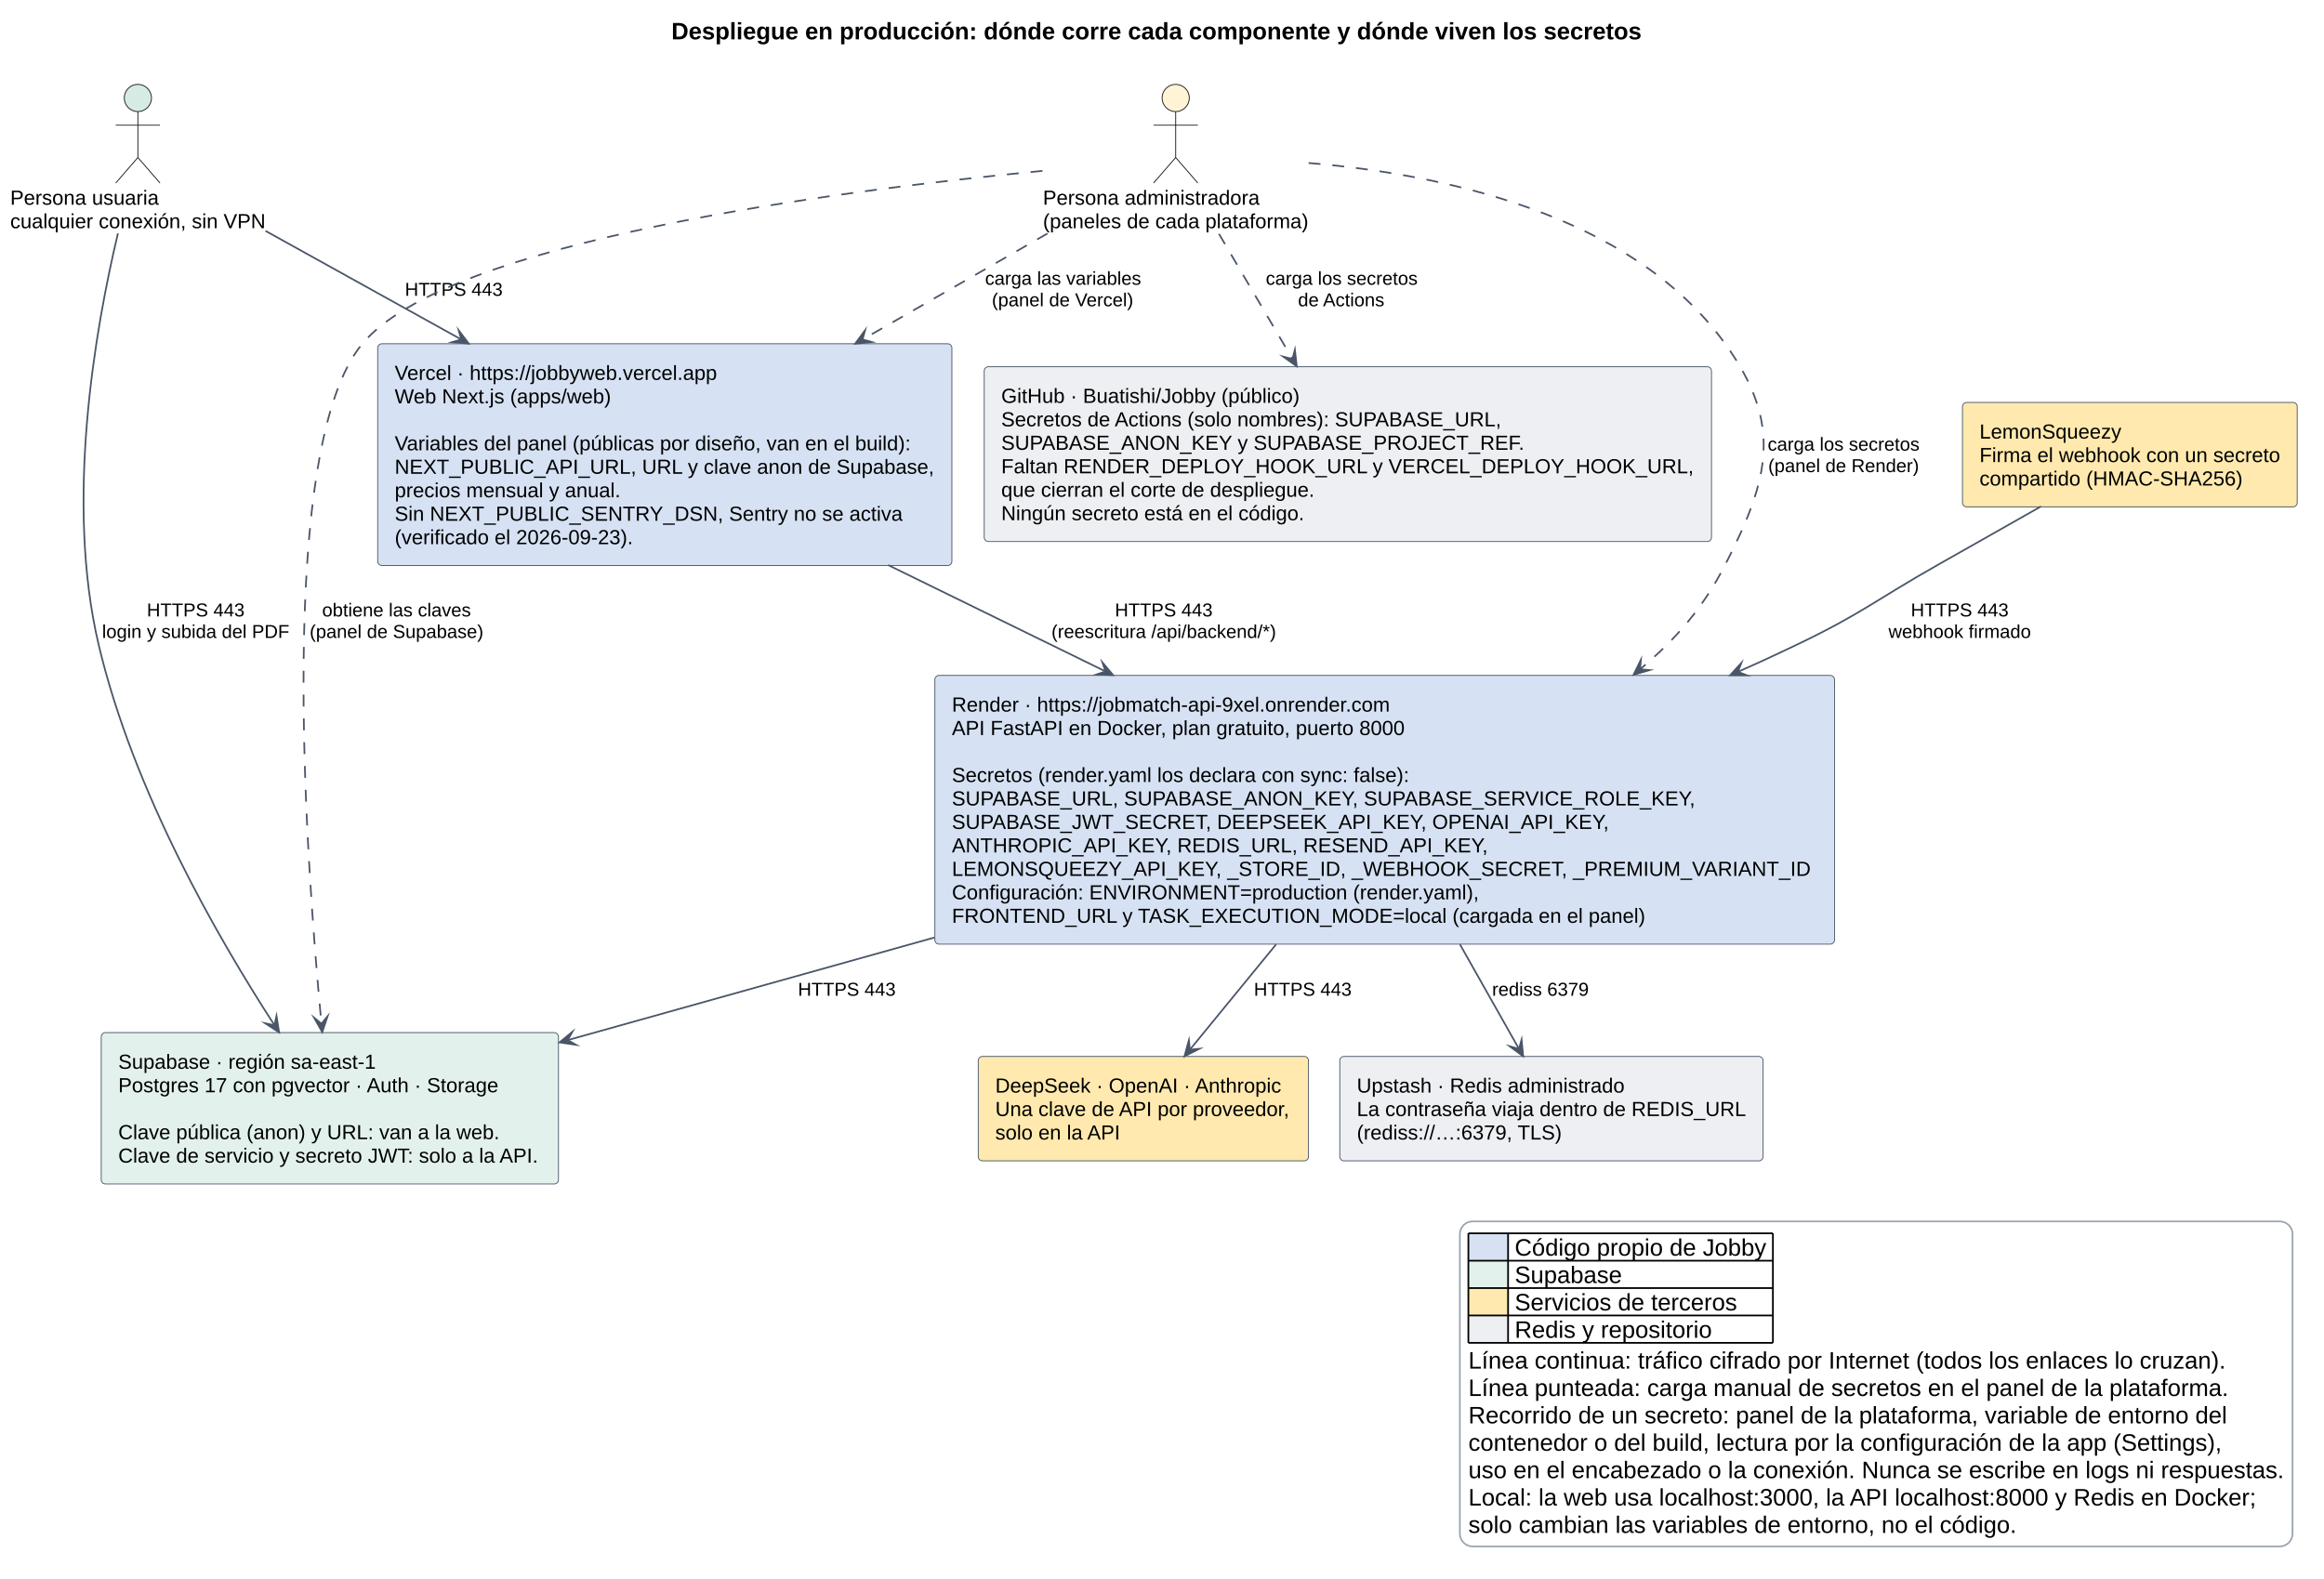
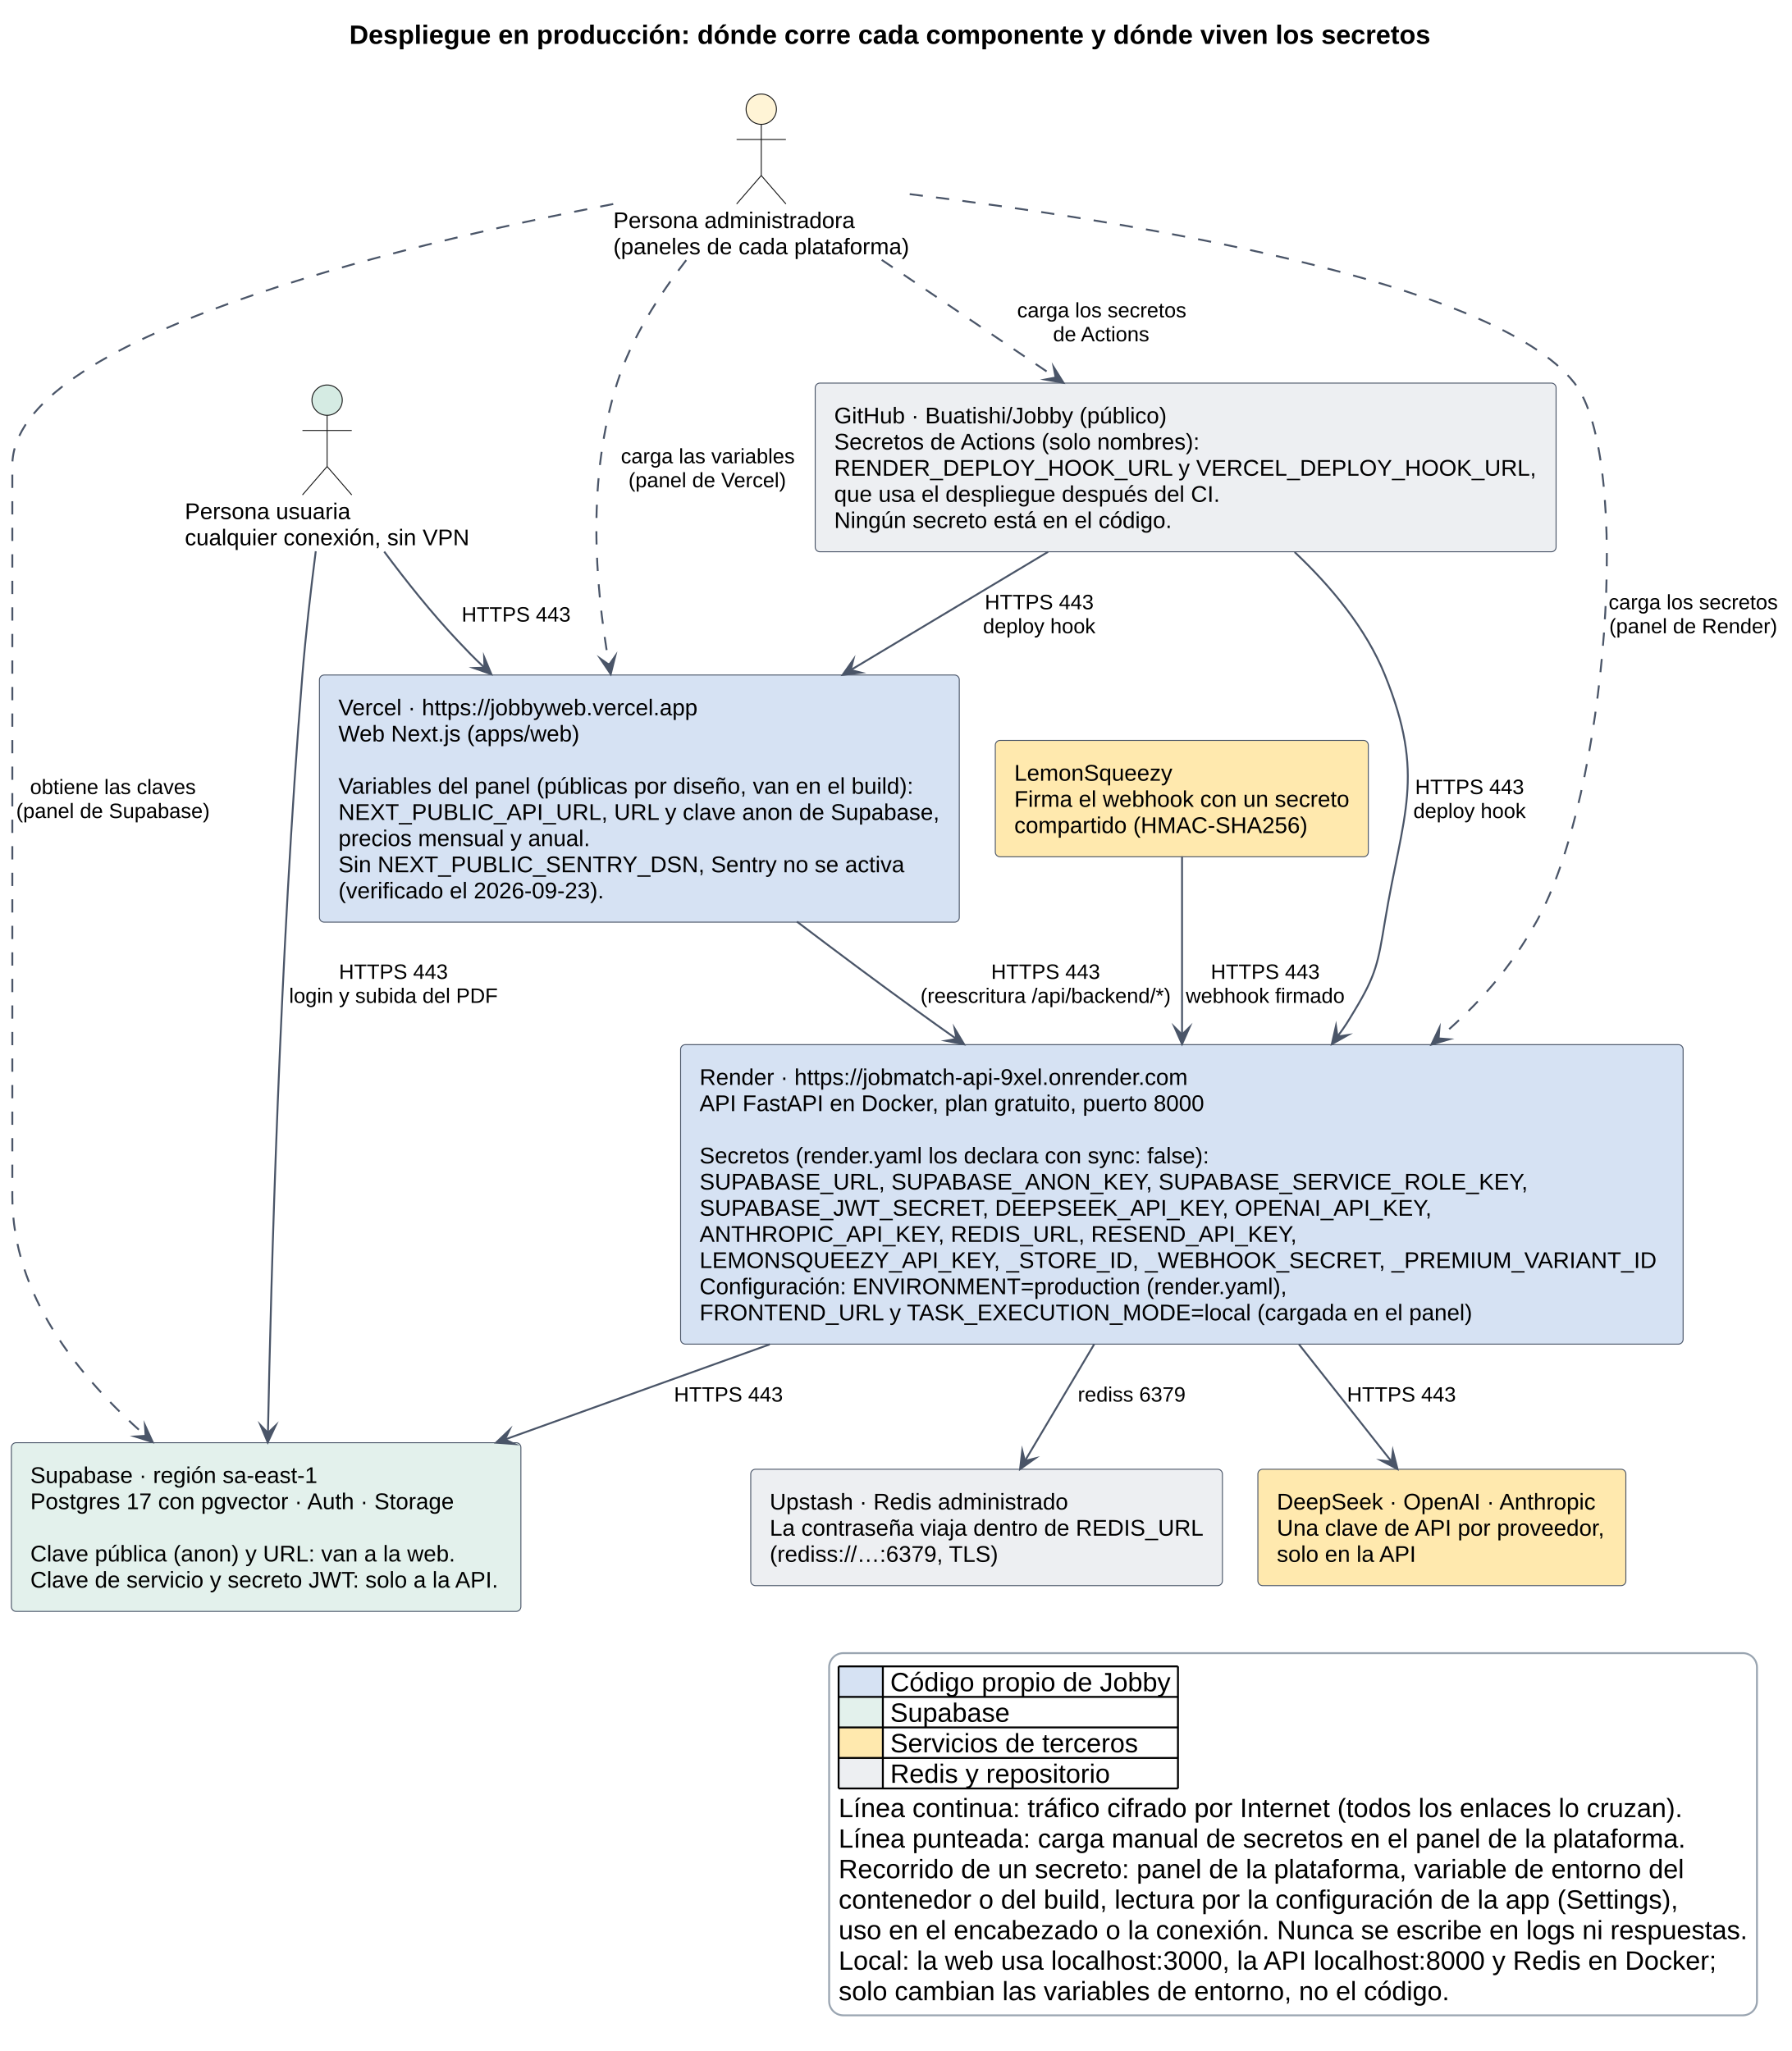
- <svg xmlns="http://www.w3.org/2000/svg" version="1.1" data-diagram-type="DESCRIPTION" style="width:1366px;height:928px;background:#FFFFFF;" width="1366px" height="928px" viewBox="0 0 1366 928" zoomAndPan="magnify" preserveAspectRatio="none" contentStyleType="text/css">
+ <svg xmlns="http://www.w3.org/2000/svg" version="1.1" data-diagram-type="DESCRIPTION" style="width:945px;height:1082px;background:#FFFFFF;" width="945px" height="1082px" viewBox="0 0 945 1082" zoomAndPan="magnify" preserveAspectRatio="none" contentStyleType="text/css">
  <defs />
  <g font-family="sans-serif" lengthAdjust="spacing">
    <g class="title" data-source-line="15">
-       <text x="394.626" y="23.132" fill="#000" font-size="14" textLength="570.247" font-weight="700" font-family="Arial">Despliegue en producción: dónde corre cada componente y dónde viven los secretos</text>
+       <text x="184.258" y="23.132" fill="#000" font-size="14" textLength="570.247" font-weight="700" font-family="Arial">Despliegue en producción: dónde corre cada componente y dónde viven los secretos</text>
    </g>
    <g class="entity" data-qualified-name="U" id="ent0001" data-source-line="17">
-       <ellipse cx="81.041" cy="57.599" rx="8" ry="8" fill="#D5EBE3" style="stroke:#181818;stroke-width:0.5;" />
-       <path d="M81.041,65.599 L81.041,92.599 M68.041,73.599 L94.041,73.599 M81.041,92.599 L68.041,107.599 M81.041,92.599 L94.041,107.599" style="stroke:#181818;stroke-width:0.5;" fill="none" />
-       <text x="6" y="120.354" fill="#000" font-size="12" textLength="87.387" font-family="Arial">Persona usuaria</text>
-       <text x="6" y="134.153" fill="#000" font-size="12" textLength="150.082" font-family="Arial">cualquier conexión, sin VPN</text>
+       <ellipse cx="172.541" cy="211.099" rx="8" ry="8" fill="#D5EBE3" style="stroke:#181818;stroke-width:0.5;" />
+       <path d="M172.541,219.099 L172.541,246.099 M159.541,227.099 L185.541,227.099 M172.541,246.099 L159.541,261.099 M172.541,246.099 L185.541,261.099" style="stroke:#181818;stroke-width:0.5;" fill="none" />
+       <text x="97.5" y="273.854" fill="#000" font-size="12" textLength="87.387" font-family="Arial">Persona usuaria</text>
+       <text x="97.5" y="287.653" fill="#000" font-size="12" textLength="150.082" font-family="Arial">cualquier conexión, sin VPN</text>
    </g>
    <g class="entity" data-qualified-name="ADM" id="ent0002" data-source-line="18">
-       <ellipse cx="691.047" cy="57.599" rx="8" ry="8" fill="#FFF4D6" style="stroke:#181818;stroke-width:0.5;" />
-       <path d="M691.047,65.599 L691.047,92.599 M678.047,73.599 L704.047,73.599 M691.047,92.599 L678.047,107.599 M691.047,92.599 L704.047,107.599" style="stroke:#181818;stroke-width:0.5;" fill="none" />
-       <text x="613" y="120.354" fill="#000" font-size="12" textLength="127.4" font-family="Arial">Persona administradora</text>
-       <text x="613" y="134.153" fill="#000" font-size="12" textLength="156.094" font-family="Arial">(paneles de cada plataforma)</text>
+       <ellipse cx="401.547" cy="57.599" rx="8" ry="8" fill="#FFF4D6" style="stroke:#181818;stroke-width:0.5;" />
+       <path d="M401.547,65.599 L401.547,92.599 M388.547,73.599 L414.547,73.599 M401.547,92.599 L388.547,107.599 M401.547,92.599 L414.547,107.599" style="stroke:#181818;stroke-width:0.5;" fill="none" />
+       <text x="323.5" y="120.354" fill="#000" font-size="12" textLength="127.4" font-family="Arial">Persona administradora</text>
+       <text x="323.5" y="134.153" fill="#000" font-size="12" textLength="156.094" font-family="Arial">(paneles de cada plataforma)</text>
    </g>
    <g class="entity" data-qualified-name="WEB" id="ent0003" data-source-line="20">
-       <rect x="222" y="202.099" width="337.502" height="130.391" fill="#D6E2F3" style="stroke:#4A5568;stroke-width:0.5;" rx="2.5" ry="2.5" />
-       <text x="232" y="223.354" fill="#000" font-size="12" textLength="190.096" font-family="Arial">Vercel · https://jobbyweb.vercel.app</text>
-       <text x="232" y="237.153" fill="#000" font-size="12" textLength="127.377" font-family="Arial">Web Next.js (apps/web)</text>
-       <text x="232" y="250.952" fill="#000" font-size="12" font-family="Arial"> </text>
-       <text x="232" y="264.751" fill="#000" font-size="12" textLength="304.189" font-family="Arial">Variables del panel (públicas por diseño, van en el build):</text>
-       <text x="232" y="278.55" fill="#000" font-size="12" textLength="317.502" font-family="Arial">NEXT_PUBLIC_API_URL, URL y clave anon de Supabase,</text>
-       <text x="232" y="292.349" fill="#000" font-size="12" textLength="132.738" font-family="Arial">precios mensual y anual.</text>
-       <text x="232" y="306.147" fill="#000" font-size="12" textLength="298.781" font-family="Arial">Sin NEXT_PUBLIC_SENTRY_DSN, Sentry no se activa</text>
-       <text x="232" y="319.946" fill="#000" font-size="12" textLength="140.074" font-family="Arial">(verificado el 2026-09-23).</text>
+       <rect x="168.5" y="356.099" width="337.502" height="130.391" fill="#D6E2F3" style="stroke:#4A5568;stroke-width:0.5;" rx="2.5" ry="2.5" />
+       <text x="178.5" y="377.354" fill="#000" font-size="12" textLength="190.096" font-family="Arial">Vercel · https://jobbyweb.vercel.app</text>
+       <text x="178.5" y="391.153" fill="#000" font-size="12" textLength="127.377" font-family="Arial">Web Next.js (apps/web)</text>
+       <text x="178.5" y="404.952" fill="#000" font-size="12" font-family="Arial"> </text>
+       <text x="178.5" y="418.751" fill="#000" font-size="12" textLength="304.189" font-family="Arial">Variables del panel (públicas por diseño, van en el build):</text>
+       <text x="178.5" y="432.55" fill="#000" font-size="12" textLength="317.502" font-family="Arial">NEXT_PUBLIC_API_URL, URL y clave anon de Supabase,</text>
+       <text x="178.5" y="446.349" fill="#000" font-size="12" textLength="132.738" font-family="Arial">precios mensual y anual.</text>
+       <text x="178.5" y="460.147" fill="#000" font-size="12" textLength="298.781" font-family="Arial">Sin NEXT_PUBLIC_SENTRY_DSN, Sentry no se activa</text>
+       <text x="178.5" y="473.946" fill="#000" font-size="12" textLength="140.074" font-family="Arial">(verificado el 2026-09-23).</text>
    </g>
    <g class="entity" data-qualified-name="API" id="ent0004" data-source-line="22">
-       <rect x="549.5" y="397.099" width="528.799" height="157.988" fill="#D6E2F3" style="stroke:#4A5568;stroke-width:0.5;" rx="2.5" ry="2.5" />
-       <text x="559.5" y="418.354" fill="#000" font-size="12" textLength="258.123" font-family="Arial">Render · https://jobmatch-api-9xel.onrender.com</text>
-       <text x="559.5" y="432.153" fill="#000" font-size="12" textLength="266.818" font-family="Arial">API FastAPI en Docker, plan gratuito, puerto 8000</text>
-       <text x="559.5" y="445.952" fill="#000" font-size="12" font-family="Arial"> </text>
-       <text x="559.5" y="459.751" fill="#000" font-size="12" textLength="269.443" font-family="Arial">Secretos (render.yaml los declara con sync: false):</text>
-       <text x="559.5" y="473.55" fill="#000" font-size="12" textLength="442.852" font-family="Arial">SUPABASE_URL, SUPABASE_ANON_KEY, SUPABASE_SERVICE_ROLE_KEY,</text>
-       <text x="559.5" y="487.349" fill="#000" font-size="12" textLength="391.482" font-family="Arial">SUPABASE_JWT_SECRET, DEEPSEEK_API_KEY, OPENAI_API_KEY,</text>
-       <text x="559.5" y="501.147" fill="#000" font-size="12" textLength="318.105" font-family="Arial">ANTHROPIC_API_KEY, REDIS_URL, RESEND_API_KEY,</text>
-       <text x="559.5" y="514.946" fill="#000" font-size="12" textLength="508.799" font-family="Arial">LEMONSQUEEZY_API_KEY, _STORE_ID, _WEBHOOK_SECRET, _PREMIUM_VARIANT_ID</text>
-       <text x="559.5" y="528.745" fill="#000" font-size="12" textLength="310.447" font-family="Arial">Configuración: ENVIRONMENT=production (render.yaml),</text>
-       <text x="559.5" y="542.544" fill="#000" font-size="12" textLength="409.137" font-family="Arial">FRONTEND_URL y TASK_EXECUTION_MODE=local (cargada en el panel)</text>
+       <rect x="359" y="551.099" width="528.799" height="157.988" fill="#D6E2F3" style="stroke:#4A5568;stroke-width:0.5;" rx="2.5" ry="2.5" />
+       <text x="369" y="572.354" fill="#000" font-size="12" textLength="258.123" font-family="Arial">Render · https://jobmatch-api-9xel.onrender.com</text>
+       <text x="369" y="586.153" fill="#000" font-size="12" textLength="266.818" font-family="Arial">API FastAPI en Docker, plan gratuito, puerto 8000</text>
+       <text x="369" y="599.952" fill="#000" font-size="12" font-family="Arial"> </text>
+       <text x="369" y="613.751" fill="#000" font-size="12" textLength="269.443" font-family="Arial">Secretos (render.yaml los declara con sync: false):</text>
+       <text x="369" y="627.55" fill="#000" font-size="12" textLength="442.852" font-family="Arial">SUPABASE_URL, SUPABASE_ANON_KEY, SUPABASE_SERVICE_ROLE_KEY,</text>
+       <text x="369" y="641.349" fill="#000" font-size="12" textLength="391.482" font-family="Arial">SUPABASE_JWT_SECRET, DEEPSEEK_API_KEY, OPENAI_API_KEY,</text>
+       <text x="369" y="655.147" fill="#000" font-size="12" textLength="318.105" font-family="Arial">ANTHROPIC_API_KEY, REDIS_URL, RESEND_API_KEY,</text>
+       <text x="369" y="668.946" fill="#000" font-size="12" textLength="508.799" font-family="Arial">LEMONSQUEEZY_API_KEY, _STORE_ID, _WEBHOOK_SECRET, _PREMIUM_VARIANT_ID</text>
+       <text x="369" y="682.745" fill="#000" font-size="12" textLength="310.447" font-family="Arial">Configuración: ENVIRONMENT=production (render.yaml),</text>
+       <text x="369" y="696.544" fill="#000" font-size="12" textLength="409.137" font-family="Arial">FRONTEND_URL y TASK_EXECUTION_MODE=local (cargada en el panel)</text>
    </g>
    <g class="entity" data-qualified-name="SUP" id="ent0005" data-source-line="24">
-       <rect x="59.5" y="607.099" width="268.754" height="88.994" fill="#E3F1EC" style="stroke:#4A5568;stroke-width:0.5;" rx="2.5" ry="2.5" />
-       <text x="69.5" y="628.354" fill="#000" font-size="12" textLength="151.424" font-family="Arial">Supabase · región sa-east-1</text>
-       <text x="69.5" y="642.153" fill="#000" font-size="12" textLength="224.121" font-family="Arial">Postgres 17 con pgvector · Auth · Storage</text>
-       <text x="69.5" y="655.952" fill="#000" font-size="12" font-family="Arial"> </text>
-       <text x="69.5" y="669.751" fill="#000" font-size="12" textLength="224.115" font-family="Arial">Clave pública (anon) y URL: van a la web.</text>
-       <text x="69.5" y="683.55" fill="#000" font-size="12" textLength="248.754" font-family="Arial">Clave de servicio y secreto JWT: solo a la API.</text>
+       <rect x="6" y="761.099" width="268.754" height="88.994" fill="#E3F1EC" style="stroke:#4A5568;stroke-width:0.5;" rx="2.5" ry="2.5" />
+       <text x="16" y="782.354" fill="#000" font-size="12" textLength="151.424" font-family="Arial">Supabase · región sa-east-1</text>
+       <text x="16" y="796.153" fill="#000" font-size="12" textLength="224.121" font-family="Arial">Postgres 17 con pgvector · Auth · Storage</text>
+       <text x="16" y="809.952" fill="#000" font-size="12" font-family="Arial"> </text>
+       <text x="16" y="823.751" fill="#000" font-size="12" textLength="224.115" font-family="Arial">Clave pública (anon) y URL: van a la web.</text>
+       <text x="16" y="837.55" fill="#000" font-size="12" textLength="248.754" font-family="Arial">Clave de servicio y secreto JWT: solo a la API.</text>
    </g>
    <g class="entity" data-qualified-name="RED" id="ent0006" data-source-line="26">
-       <rect x="787.5" y="621.099" width="248.797" height="61.396" fill="#EDEFF2" style="stroke:#4A5568;stroke-width:0.5;" rx="2.5" ry="2.5" />
-       <text x="797.5" y="642.354" fill="#000" font-size="12" textLength="157.4" font-family="Arial">Upstash · Redis administrado</text>
-       <text x="797.5" y="656.153" fill="#000" font-size="12" textLength="228.797" font-family="Arial">La contraseña viaja dentro de REDIS_URL</text>
-       <text x="797.5" y="669.952" fill="#000" font-size="12" textLength="120.709" font-family="Arial">(rediss://…:6379, TLS)</text>
+       <rect x="396" y="775.099" width="248.797" height="61.396" fill="#EDEFF2" style="stroke:#4A5568;stroke-width:0.5;" rx="2.5" ry="2.5" />
+       <text x="406" y="796.354" fill="#000" font-size="12" textLength="157.4" font-family="Arial">Upstash · Redis administrado</text>
+       <text x="406" y="810.153" fill="#000" font-size="12" textLength="228.797" font-family="Arial">La contraseña viaja dentro de REDIS_URL</text>
+       <text x="406" y="823.952" fill="#000" font-size="12" textLength="120.709" font-family="Arial">(rediss://…:6379, TLS)</text>
    </g>
    <g class="entity" data-qualified-name="IA" id="ent0007" data-source-line="28">
-       <rect x="575" y="621.099" width="194.1" height="61.396" fill="#FFE9AE" style="stroke:#4A5568;stroke-width:0.5;" rx="2.5" ry="2.5" />
-       <text x="585" y="642.354" fill="#000" font-size="12" textLength="168.756" font-family="Arial">DeepSeek · OpenAI · Anthropic</text>
-       <text x="585" y="656.153" fill="#000" font-size="12" textLength="174.1" font-family="Arial">Una clave de API por proveedor,</text>
-       <text x="585" y="669.952" fill="#000" font-size="12" textLength="74.045" font-family="Arial">solo en la API</text>
+       <rect x="663.5" y="775.099" width="194.1" height="61.396" fill="#FFE9AE" style="stroke:#4A5568;stroke-width:0.5;" rx="2.5" ry="2.5" />
+       <text x="673.5" y="796.354" fill="#000" font-size="12" textLength="168.756" font-family="Arial">DeepSeek · OpenAI · Anthropic</text>
+       <text x="673.5" y="810.153" fill="#000" font-size="12" textLength="174.1" font-family="Arial">Una clave de API por proveedor,</text>
+       <text x="673.5" y="823.952" fill="#000" font-size="12" textLength="74.045" font-family="Arial">solo en la API</text>
    </g>
    <g class="entity" data-qualified-name="LS" id="ent0008" data-source-line="30">
-       <rect x="1153.5" y="236.599" width="196.754" height="61.396" fill="#FFE9AE" style="stroke:#4A5568;stroke-width:0.5;" rx="2.5" ry="2.5" />
-       <text x="1163.5" y="257.854" fill="#000" font-size="12" textLength="83.391" font-family="Arial">LemonSqueezy</text>
-       <text x="1163.5" y="271.653" fill="#000" font-size="12" textLength="176.754" font-family="Arial">Firma el webhook con un secreto</text>
-       <text x="1163.5" y="285.452" fill="#000" font-size="12" textLength="154.711" font-family="Arial">compartido (HMAC-SHA256)</text>
+       <rect x="525" y="390.599" width="196.754" height="61.396" fill="#FFE9AE" style="stroke:#4A5568;stroke-width:0.5;" rx="2.5" ry="2.5" />
+       <text x="535" y="411.854" fill="#000" font-size="12" textLength="83.391" font-family="Arial">LemonSqueezy</text>
+       <text x="535" y="425.653" fill="#000" font-size="12" textLength="176.754" font-family="Arial">Firma el webhook con un secreto</text>
+       <text x="535" y="439.452" fill="#000" font-size="12" textLength="154.711" font-family="Arial">compartido (HMAC-SHA256)</text>
    </g>
    <g class="entity" data-qualified-name="GH" id="ent0009" data-source-line="32">
-       <rect x="578.5" y="215.599" width="427.479" height="102.793" fill="#EDEFF2" style="stroke:#4A5568;stroke-width:0.5;" rx="2.5" ry="2.5" />
-       <text x="588.5" y="236.854" fill="#000" font-size="12" textLength="175.412" font-family="Arial">GitHub · Buatishi/Jobby (público)</text>
-       <text x="588.5" y="250.653" fill="#000" font-size="12" textLength="295.459" font-family="Arial">Secretos de Actions (solo nombres): SUPABASE_URL,</text>
-       <text x="588.5" y="264.452" fill="#000" font-size="12" textLength="310.77" font-family="Arial">SUPABASE_ANON_KEY y SUPABASE_PROJECT_REF.</text>
-       <text x="588.5" y="278.251" fill="#000" font-size="12" textLength="407.479" font-family="Arial">Faltan RENDER_DEPLOY_HOOK_URL y VERCEL_DEPLOY_HOOK_URL,</text>
-       <text x="588.5" y="292.05" fill="#000" font-size="12" textLength="184.119" font-family="Arial">que cierran el corte de despliegue.</text>
-       <text x="588.5" y="305.849" fill="#000" font-size="12" textLength="178.113" font-family="Arial">Ningún secreto está en el código.</text>
+       <rect x="430" y="202.099" width="390.793" height="88.994" fill="#EDEFF2" style="stroke:#4A5568;stroke-width:0.5;" rx="2.5" ry="2.5" />
+       <text x="440" y="223.354" fill="#000" font-size="12" textLength="175.412" font-family="Arial">GitHub · Buatishi/Jobby (público)</text>
+       <text x="440" y="237.153" fill="#000" font-size="12" textLength="193.418" font-family="Arial">Secretos de Actions (solo nombres):</text>
+       <text x="440" y="250.952" fill="#000" font-size="12" textLength="370.793" font-family="Arial">RENDER_DEPLOY_HOOK_URL y VERCEL_DEPLOY_HOOK_URL,</text>
+       <text x="440" y="264.751" fill="#000" font-size="12" textLength="203.479" font-family="Arial">que usa el despliegue después del CI.</text>
+       <text x="440" y="278.55" fill="#000" font-size="12" textLength="178.113" font-family="Arial">Ningún secreto está en el código.</text>
    </g>
    <g class="link" data-entity-1="ent0001" data-entity-2="ent0003" id="lnk10" data-link-type="dependency">
-       <polygon points="275.512,202.022,269.583,194.157,271.14,199.596,265.702,201.153,275.512,202.022" fill="#4A5568" style="stroke:#4A5568;stroke-width:1;stroke-linejoin:miter;stroke-miterlimit:10;" />
-       <path d="M156.042,135.735 C191.88,155.619 231.2,177.435 271.14,199.596" style="stroke:#4A5568;stroke-width:1;" fill="none" />
-       <text x="238" y="173.917" fill="#000" font-size="11" textLength="57.465" font-family="Arial">HTTPS 443</text>
+       <polygon points="259.173,355.677,255.372,346.591,255.536,352.246,249.881,352.41,259.173,355.677" fill="#4A5568" style="stroke:#4A5568;stroke-width:1;stroke-linejoin:miter;stroke-miterlimit:10;" />
+       <path d="M202.672,291.011 C214.154,306.458 227.787,323.602 241.5,338.099 C247.073,343.99 249.404,346.46 255.536,352.246" style="stroke:#4A5568;stroke-width:1;" fill="none" />
+       <text x="243.5" y="327.917" fill="#000" font-size="11" textLength="57.465" font-family="Arial">HTTPS 443</text>
    </g>
    <g class="link" data-entity-1="ent0001" data-entity-2="ent0005" id="lnk11" data-link-type="dependency">
-       <polygon points="164.062,606.964,162.526,597.235,161.344,602.767,155.812,601.585,164.062,606.964" fill="#4A5568" style="stroke:#4A5568;stroke-width:1;stroke-linejoin:miter;stroke-miterlimit:10;" />
-       <path d="M69.315,137.217 C55.893,193.588 38.124,295.043 58,379.099 C78.38,465.289 127.863,551.083 161.344,602.767" style="stroke:#4A5568;stroke-width:1;" fill="none" />
-       <text x="86.297" y="362.417" fill="#000" font-size="11" textLength="57.465" font-family="Arial">HTTPS 443</text>
-       <text x="60" y="375.065" fill="#000" font-size="11" textLength="110.059" font-family="Arial">login y subida del PDF</text>
+       <polygon points="141.236,760.92,145.414,752.001,141.335,755.921,137.416,751.842,141.236,760.92" fill="#4A5568" style="stroke:#4A5568;stroke-width:1;stroke-linejoin:miter;stroke-miterlimit:10;" />
+       <path d="M166.549,290.816 C164.014,310.668 161.245,334.542 159.5,356.099 C147.502,504.274 142.935,675.641 141.335,755.921" style="stroke:#4A5568;stroke-width:1;" fill="none" />
+       <text x="178.797" y="516.417" fill="#000" font-size="11" textLength="57.465" font-family="Arial">HTTPS 443</text>
+       <text x="152.5" y="529.065" fill="#000" font-size="11" textLength="110.059" font-family="Arial">login y subida del PDF</text>
    </g>
    <g class="link" data-entity-1="ent0003" data-entity-2="ent0004" id="lnk12" data-link-type="dependency">
-       <polygon points="654.268,396.932,647.943,389.383,649.777,394.734,644.426,396.569,654.268,396.932" fill="#4A5568" style="stroke:#4A5568;stroke-width:1;stroke-linejoin:miter;stroke-miterlimit:10;" />
-       <path d="M521.943,332.177 C563.798,352.659 606.111,373.366 649.777,394.734" style="stroke:#4A5568;stroke-width:1;" fill="none" />
-       <text x="655.297" y="362.417" fill="#000" font-size="11" textLength="57.465" font-family="Arial">HTTPS 443</text>
-       <text x="618" y="375.065" fill="#000" font-size="11" textLength="132.059" font-family="Arial">(reescritura /api/backend/*)</text>
+       <polygon points="508.578,550.966,503.521,542.514,504.489,548.088,498.916,549.056,508.578,550.966" fill="#4A5568" style="stroke:#4A5568;stroke-width:1;stroke-linejoin:miter;stroke-miterlimit:10;" />
+       <path d="M420.358,486.204 C440.85,501.75 462.851,518.183 483.5,533.099 C491.623,538.966 495.969,542.09 504.489,548.088" style="stroke:#4A5568;stroke-width:1;" fill="none" />
+       <text x="522.797" y="516.417" fill="#000" font-size="11" textLength="57.465" font-family="Arial">HTTPS 443</text>
+       <text x="485.5" y="529.065" fill="#000" font-size="11" textLength="132.059" font-family="Arial">(reescritura /api/backend/*)</text>
    </g>
    <g class="link" data-entity-1="ent0004" data-entity-2="ent0005" id="lnk13" data-link-type="dependency">
-       <polygon points="328.868,612.857,338.613,614.284,333.683,611.51,336.457,606.58,328.868,612.857" fill="#4A5568" style="stroke:#4A5568;stroke-width:1;stroke-linejoin:miter;stroke-miterlimit:10;" />
-       <path d="M549.266,551.182 C473.237,572.457 398.311,593.425 333.683,611.51" style="stroke:#4A5568;stroke-width:1;" fill="none" />
-       <text x="469" y="585.417" fill="#000" font-size="11" textLength="57.465" font-family="Arial">HTTPS 443</text>
+       <polygon points="261.665,761.074,271.488,761.796,266.371,759.384,268.783,754.267,261.665,761.074" fill="#4A5568" style="stroke:#4A5568;stroke-width:1;stroke-linejoin:miter;stroke-miterlimit:10;" />
+       <path d="M406.02,709.22 C356.443,727.029 310.207,743.638 266.371,759.384" style="stroke:#4A5568;stroke-width:1;" fill="none" />
+       <text x="355.5" y="739.417" fill="#000" font-size="11" textLength="57.465" font-family="Arial">HTTPS 443</text>
    </g>
    <g class="link" data-entity-1="ent0004" data-entity-2="ent0006" id="lnk14" data-link-type="dependency">
-       <polygon points="895.294,621.022,894.351,611.219,892.835,616.669,887.385,615.153,895.294,621.022" fill="#4A5568" style="stroke:#4A5568;stroke-width:1;stroke-linejoin:miter;stroke-miterlimit:10;" />
-       <path d="M858.126,555.22 C871.335,578.606 882.563,598.482 892.835,616.669" style="stroke:#4A5568;stroke-width:1;" fill="none" />
-       <text x="877" y="585.417" fill="#000" font-size="11" textLength="56.869" font-family="Arial">rediss 6379</text>
+       <polygon points="538.058,775.022,546.092,769.325,540.611,770.723,539.213,765.241,538.058,775.022" fill="#4A5568" style="stroke:#4A5568;stroke-width:1;stroke-linejoin:miter;stroke-miterlimit:10;" />
+       <path d="M577.122,709.22 C563.239,732.606 551.407,752.536 540.611,770.723" style="stroke:#4A5568;stroke-width:1;" fill="none" />
+       <text x="568.5" y="739.417" fill="#000" font-size="11" textLength="56.869" font-family="Arial">rediss 6379</text>
    </g>
    <g class="link" data-entity-1="ent0004" data-entity-2="ent0007" id="lnk15" data-link-type="dependency">
-       <polygon points="696.207,621.022,705.002,616.591,699.373,617.153,698.811,611.524,696.207,621.022" fill="#4A5568" style="stroke:#4A5568;stroke-width:1;stroke-linejoin:miter;stroke-miterlimit:10;" />
-       <path d="M750.062,555.22 C730.922,578.606 714.258,598.967 699.373,617.153" style="stroke:#4A5568;stroke-width:1;" fill="none" />
-       <text x="737" y="585.417" fill="#000" font-size="11" textLength="57.465" font-family="Arial">HTTPS 443</text>
+       <polygon points="737.146,775.022,734.708,765.48,734.047,771.098,728.429,770.438,737.146,775.022" fill="#4A5568" style="stroke:#4A5568;stroke-width:1;stroke-linejoin:miter;stroke-miterlimit:10;" />
+       <path d="M685.187,709.22 C703.653,732.606 719.687,752.912 734.047,771.098" style="stroke:#4A5568;stroke-width:1;" fill="none" />
+       <text x="710.5" y="739.417" fill="#000" font-size="11" textLength="57.465" font-family="Arial">HTTPS 443</text>
    </g>
    <g class="link" data-entity-1="ent0008" data-entity-2="ent0004" id="lnk16" data-link-type="dependency">
-       <polygon points="1016.925,397.001,1026.774,397.035,1021.501,394.986,1023.55,389.713,1016.925,397.001" fill="#4A5568" style="stroke:#4A5568;stroke-width:1;stroke-linejoin:miter;stroke-miterlimit:10;" />
-       <path d="M1199.68,297.732 C1180.583,308.548 1158.815,320.877 1139,332.099 C1102.112,352.989 1094.238,360.795 1056,379.099 C1043.362,385.148 1034.812,389.126 1021.501,394.986" style="stroke:#4A5568;stroke-width:1;" fill="none" />
-       <text x="1123.151" y="362.417" fill="#000" font-size="11" textLength="57.465" font-family="Arial">HTTPS 443</text>
-       <text x="1110" y="375.065" fill="#000" font-size="11" textLength="83.768" font-family="Arial">webhook firmado</text>
+       <polygon points="623.5,550.815,627.5,541.815,623.5,545.815,619.5,541.815,623.5,550.815" fill="#4A5568" style="stroke:#4A5568;stroke-width:1;stroke-linejoin:miter;stroke-miterlimit:10;" />
+       <path d="M623.5,451.757 C623.5,477.581 623.5,511.201 623.5,545.815" style="stroke:#4A5568;stroke-width:1;" fill="none" />
+       <text x="638.651" y="516.417" fill="#000" font-size="11" textLength="57.465" font-family="Arial">HTTPS 443</text>
+       <text x="625.5" y="529.065" fill="#000" font-size="11" textLength="83.768" font-family="Arial">webhook firmado</text>
    </g>
-     <g class="link" data-entity-1="ent0002" data-entity-2="ent0003" id="lnk17" data-link-type="dependency">
-       <polygon points="502.665,202.077,512.462,201.071,507.002,199.591,508.483,194.131,502.665,202.077" fill="#4A5568" style="stroke:#4A5568;stroke-width:1;stroke-linejoin:miter;stroke-miterlimit:10;" />
-       <path d="M615.685,137.279 C581.492,156.883 544.686,177.985 507.002,199.591" style="stroke:#4A5568;stroke-width:1;stroke-dasharray:7,7;" fill="none" />
-       <text x="579" y="167.417" fill="#000" font-size="11" textLength="91.711" font-family="Arial">carga las variables</text>
-       <text x="582.972" y="180.065" fill="#000" font-size="11" textLength="83.768" font-family="Arial">(panel de Vercel)</text>
+     <g class="link" data-entity-1="ent0009" data-entity-2="ent0004" id="lnk17" data-link-type="dependency">
+       <polygon points="702.503,550.817,711.092,545.998,705.494,546.811,704.681,541.213,702.503,550.817" fill="#4A5568" style="stroke:#4A5568;stroke-width:1;stroke-linejoin:miter;stroke-miterlimit:10;" />
+       <path d="M682.888,291.243 C701.765,309.054 720.471,331.313 730.5,356.099 C752.172,409.658 739.937,429.097 730.5,486.099 C726.896,507.868 725.909,514.211 714.5,533.099 C710.879,539.094 709.819,541.017 705.494,546.811" style="stroke:#4A5568;stroke-width:1;" fill="none" />
+       <text x="746.429" y="418.917" fill="#000" font-size="11" textLength="57.465" font-family="Arial">HTTPS 443</text>
+       <text x="745.5" y="431.565" fill="#000" font-size="11" textLength="59.324" font-family="Arial">deploy hook</text>
    </g>
-     <g class="link" data-entity-1="ent0002" data-entity-2="ent0004" id="lnk18" data-link-type="dependency">
-       <polygon points="960.179,396.695,969.642,393.968,964.006,393.479,964.496,387.843,960.179,396.695" fill="#4A5568" style="stroke:#4A5568;stroke-width:1;stroke-linejoin:miter;stroke-miterlimit:10;" />
-       <path d="M769.162,95.822 C845.665,102.188 958.546,125.086 1014,202.099 C1047.761,248.986 1040.426,280.718 1014,332.099 C1001.213,356.961 985.704,375.246 964.006,393.479" style="stroke:#4A5568;stroke-width:1;stroke-dasharray:7,7;" fill="none" />
-       <text x="1039" y="264.917" fill="#000" font-size="11" textLength="89.262" font-family="Arial">carga los secretos</text>
-       <text x="1039.298" y="277.565" fill="#000" font-size="11" textLength="88.666" font-family="Arial">(panel de Render)</text>
+     <g class="link" data-entity-1="ent0009" data-entity-2="ent0003" id="lnk18" data-link-type="dependency">
+       <polygon points="444.446,356.042,454.223,354.849,448.736,353.473,450.112,347.986,444.446,356.042" fill="#4A5568" style="stroke:#4A5568;stroke-width:1;stroke-linejoin:miter;stroke-miterlimit:10;" />
+       <path d="M552.825,291.128 C519.998,310.79 484.844,331.846 448.736,353.473" style="stroke:#4A5568;stroke-width:1;" fill="none" />
+       <text x="519.429" y="321.417" fill="#000" font-size="11" textLength="57.465" font-family="Arial">HTTPS 443</text>
+       <text x="518.5" y="334.065" fill="#000" font-size="11" textLength="59.324" font-family="Arial">deploy hook</text>
    </g>
-     <g class="link" data-entity-1="ent0002" data-entity-2="ent0005" id="lnk19" data-link-type="dependency">
-       <polygon points="189.412,606.843,192.542,597.505,188.939,601.866,184.578,598.262,189.412,606.843" fill="#4A5568" style="stroke:#4A5568;stroke-width:1;stroke-linejoin:miter;stroke-miterlimit:10;" />
-       <path d="M612.728,100.47 C490.597,112.183 263.424,141.678 213,202.099 C162.627,262.457 179.377,501.257 188.939,601.866" style="stroke:#4A5568;stroke-width:1;stroke-dasharray:7,7;" fill="none" />
-       <text x="189.345" y="362.417" fill="#000" font-size="11" textLength="87.441" font-family="Arial">obtiene las claves</text>
-       <text x="182" y="375.065" fill="#000" font-size="11" textLength="102.131" font-family="Arial">(panel de Supabase)</text>
+     <g class="link" data-entity-1="ent0002" data-entity-2="ent0003" id="lnk19" data-link-type="dependency">
+       <polygon points="322.139,355.632,324.534,346.079,321.28,350.706,316.653,347.452,322.139,355.632" fill="#4A5568" style="stroke:#4A5568;stroke-width:1;stroke-linejoin:miter;stroke-miterlimit:10;" />
+       <path d="M361.959,137.241 C347.532,155.794 332.939,178.601 325.5,202.099 C309.712,251.967 313.574,306.494 321.28,350.706" style="stroke:#4A5568;stroke-width:1;stroke-dasharray:7,7;" fill="none" />
+       <text x="327.5" y="244.417" fill="#000" font-size="11" textLength="91.711" font-family="Arial">carga las variables</text>
+       <text x="331.472" y="257.065" fill="#000" font-size="11" textLength="83.768" font-family="Arial">(panel de Vercel)</text>
    </g>
-     <g class="link" data-entity-1="ent0002" data-entity-2="ent0009" id="lnk20" data-link-type="dependency">
-       <polygon points="762.217,215.38,761.109,205.593,759.686,211.068,754.211,209.644,762.217,215.38" fill="#4A5568" style="stroke:#4A5568;stroke-width:1;stroke-linejoin:miter;stroke-miterlimit:10;" />
-       <path d="M716.487,137.501 C730.395,161.187 745.158,186.328 759.686,211.068" style="stroke:#4A5568;stroke-width:1;stroke-dasharray:7,7;" fill="none" />
-       <text x="744" y="167.417" fill="#000" font-size="11" textLength="89.262" font-family="Arial">carga los secretos</text>
-       <text x="762.949" y="180.065" fill="#000" font-size="11" textLength="51.364" font-family="Arial">de Actions</text>
+     <g class="link" data-entity-1="ent0002" data-entity-2="ent0004" id="lnk20" data-link-type="dependency">
+       <polygon points="755.028,551.059,764.468,548.25,758.828,547.81,759.268,542.17,755.028,551.059" fill="#4A5568" style="stroke:#4A5568;stroke-width:1;stroke-linejoin:miter;stroke-miterlimit:10;" />
+       <path d="M479.849,102.417 C591.552,116.075 787.829,147.354 830.5,202.099 C861.373,241.707 847.795,419.436 810.5,486.099 C796.731,510.709 780.6,529.192 758.828,547.81" style="stroke:#4A5568;stroke-width:1;stroke-dasharray:7,7;" fill="none" />
+       <text x="848.5" y="321.417" fill="#000" font-size="11" textLength="89.262" font-family="Arial">carga los secretos</text>
+       <text x="848.798" y="334.065" fill="#000" font-size="11" textLength="88.666" font-family="Arial">(panel de Render)</text>
    </g>
-     <g class="legend" data-source-line="47">
-       <rect x="858.082" y="718.099" width="489.418" height="191.085" fill="none" style="stroke:#9AA5B1;stroke-width:1;" rx="7.5" ry="7.5" />
-       <rect x="863.082" y="725.099" width="23.338" height="16.099" fill="#D6E2F3" style="stroke:none;" />
-       <text x="863.082" y="738.23" fill="#000" font-size="14" textLength="23.338" font-family="Arial">      </text>
-       <text x="890.31" y="738.23" fill="#000" font-size="14" textLength="147.882" font-family="Arial">Código propio de Jobby</text>
-       <rect x="863.082" y="741.197" width="23.338" height="16.099" fill="#E3F1EC" style="stroke:none;" />
-       <text x="863.082" y="754.329" fill="#000" font-size="14" textLength="23.338" font-family="Arial">      </text>
-       <text x="890.31" y="754.329" fill="#000" font-size="14" textLength="63.055" font-family="Arial">Supabase</text>
-       <rect x="863.082" y="757.296" width="23.338" height="16.099" fill="#FFE9AE" style="stroke:none;" />
-       <text x="863.082" y="770.428" fill="#000" font-size="14" textLength="23.338" font-family="Arial">      </text>
-       <text x="890.31" y="770.428" fill="#000" font-size="14" textLength="130.717" font-family="Arial">Servicios de terceros</text>
-       <rect x="863.082" y="773.395" width="23.338" height="16.099" fill="#EDEFF2" style="stroke:none;" />
-       <text x="863.082" y="786.526" fill="#000" font-size="14" textLength="23.338" font-family="Arial">      </text>
-       <text x="890.31" y="786.526" fill="#000" font-size="14" textLength="115.938" font-family="Arial">Redis y repositorio</text>
-       <line x1="863.082" y1="725.099" x2="1042.081" y2="725.099" style="stroke:#000;stroke-width:1;" />
-       <line x1="863.082" y1="741.197" x2="1042.081" y2="741.197" style="stroke:#000;stroke-width:1;" />
-       <line x1="863.082" y1="757.296" x2="1042.081" y2="757.296" style="stroke:#000;stroke-width:1;" />
-       <line x1="863.082" y1="773.395" x2="1042.081" y2="773.395" style="stroke:#000;stroke-width:1;" />
-       <line x1="863.082" y1="789.493" x2="1042.081" y2="789.493" style="stroke:#000;stroke-width:1;" />
-       <line x1="863.082" y1="725.099" x2="863.082" y2="789.493" style="stroke:#000;stroke-width:1;" />
-       <line x1="886.42" y1="725.099" x2="886.42" y2="789.493" style="stroke:#000;stroke-width:1;" />
-       <line x1="1042.081" y1="725.099" x2="1042.081" y2="789.493" style="stroke:#000;stroke-width:1;" />
-       <text x="863.082" y="804.625" fill="#000" font-size="14" textLength="445.136" font-family="Arial">Línea continua: tráfico cifrado por Internet (todos los enlaces lo cruzan).</text>
-       <text x="863.082" y="820.724" fill="#000" font-size="14" textLength="446.749" font-family="Arial">Línea punteada: carga manual de secretos en el panel de la plataforma.</text>
-       <text x="863.082" y="836.822" fill="#000" font-size="14" textLength="445.942" font-family="Arial">Recorrido de un secreto: panel de la plataforma, variable de entorno del</text>
-       <text x="863.082" y="852.921" fill="#000" font-size="14" textLength="442.832" font-family="Arial">contenedor o del build, lectura por la configuración de la app (Settings),</text>
-       <text x="863.082" y="869.02" fill="#000" font-size="14" textLength="479.418" font-family="Arial">uso en el encabezado o la conexión. Nunca se escribe en logs ni respuestas.</text>
-       <text x="863.082" y="885.118" fill="#000" font-size="14" textLength="463.825" font-family="Arial">Local: la web usa localhost:3000, la API localhost:8000 y Redis en Docker;</text>
-       <text x="863.082" y="901.217" fill="#000" font-size="14" textLength="322.198" font-family="Arial">solo cambian las variables de entorno, no el código.</text>
+     <g class="link" data-entity-1="ent0002" data-entity-2="ent0005" id="lnk21" data-link-type="dependency">
+       <polygon points="80.555,760.783,76.458,751.827,76.808,757.473,71.162,757.822,80.555,760.783" fill="#4A5568" style="stroke:#4A5568;stroke-width:1;stroke-linejoin:miter;stroke-miterlimit:10;" />
+       <path d="M323.461,107.636 C208.346,129.854 6.5,178.394 6.5,245.599 C6.5,245.599 6.5,245.599 6.5,631.099 C6.5,683.24 41.129,725.952 76.808,757.473" style="stroke:#4A5568;stroke-width:1;stroke-dasharray:7,7;" fill="none" />
+       <text x="15.845" y="418.917" fill="#000" font-size="11" textLength="87.441" font-family="Arial">obtiene las claves</text>
+       <text x="8.5" y="431.565" fill="#000" font-size="11" textLength="102.131" font-family="Arial">(panel de Supabase)</text>
+     </g>
+     <g class="link" data-entity-1="ent0002" data-entity-2="ent0009" id="lnk22" data-link-type="dependency">
+       <polygon points="560.973,201.956,555.759,193.601,556.831,199.155,551.277,200.228,560.973,201.956" fill="#4A5568" style="stroke:#4A5568;stroke-width:1;stroke-linejoin:miter;stroke-miterlimit:10;" />
+       <path d="M465.09,137.107 C495.098,157.403 526.705,178.78 556.831,199.155" style="stroke:#4A5568;stroke-width:1;stroke-dasharray:7,7;" fill="none" />
+       <text x="536.5" y="167.417" fill="#000" font-size="11" textLength="89.262" font-family="Arial">carga los secretos</text>
+       <text x="555.449" y="180.065" fill="#000" font-size="11" textLength="51.364" font-family="Arial">de Actions</text>
+     </g>
+     <g class="legend" data-source-line="49">
+       <rect x="437.344" y="872.099" width="489.418" height="191.085" fill="none" style="stroke:#9AA5B1;stroke-width:1;" rx="7.5" ry="7.5" />
+       <rect x="442.344" y="879.099" width="23.338" height="16.099" fill="#D6E2F3" style="stroke:none;" />
+       <text x="442.344" y="892.23" fill="#000" font-size="14" textLength="23.338" font-family="Arial">      </text>
+       <text x="469.572" y="892.23" fill="#000" font-size="14" textLength="147.882" font-family="Arial">Código propio de Jobby</text>
+       <rect x="442.344" y="895.197" width="23.338" height="16.099" fill="#E3F1EC" style="stroke:none;" />
+       <text x="442.344" y="908.329" fill="#000" font-size="14" textLength="23.338" font-family="Arial">      </text>
+       <text x="469.572" y="908.329" fill="#000" font-size="14" textLength="63.055" font-family="Arial">Supabase</text>
+       <rect x="442.344" y="911.296" width="23.338" height="16.099" fill="#FFE9AE" style="stroke:none;" />
+       <text x="442.344" y="924.428" fill="#000" font-size="14" textLength="23.338" font-family="Arial">      </text>
+       <text x="469.572" y="924.428" fill="#000" font-size="14" textLength="130.717" font-family="Arial">Servicios de terceros</text>
+       <rect x="442.344" y="927.395" width="23.338" height="16.099" fill="#EDEFF2" style="stroke:none;" />
+       <text x="442.344" y="940.526" fill="#000" font-size="14" textLength="23.338" font-family="Arial">      </text>
+       <text x="469.572" y="940.526" fill="#000" font-size="14" textLength="115.938" font-family="Arial">Redis y repositorio</text>
+       <line x1="442.344" y1="879.099" x2="621.343" y2="879.099" style="stroke:#000;stroke-width:1;" />
+       <line x1="442.344" y1="895.197" x2="621.343" y2="895.197" style="stroke:#000;stroke-width:1;" />
+       <line x1="442.344" y1="911.296" x2="621.343" y2="911.296" style="stroke:#000;stroke-width:1;" />
+       <line x1="442.344" y1="927.395" x2="621.343" y2="927.395" style="stroke:#000;stroke-width:1;" />
+       <line x1="442.344" y1="943.493" x2="621.343" y2="943.493" style="stroke:#000;stroke-width:1;" />
+       <line x1="442.344" y1="879.099" x2="442.344" y2="943.493" style="stroke:#000;stroke-width:1;" />
+       <line x1="465.682" y1="879.099" x2="465.682" y2="943.493" style="stroke:#000;stroke-width:1;" />
+       <line x1="621.343" y1="879.099" x2="621.343" y2="943.493" style="stroke:#000;stroke-width:1;" />
+       <text x="442.344" y="958.625" fill="#000" font-size="14" textLength="445.136" font-family="Arial">Línea continua: tráfico cifrado por Internet (todos los enlaces lo cruzan).</text>
+       <text x="442.344" y="974.724" fill="#000" font-size="14" textLength="446.749" font-family="Arial">Línea punteada: carga manual de secretos en el panel de la plataforma.</text>
+       <text x="442.344" y="990.822" fill="#000" font-size="14" textLength="445.942" font-family="Arial">Recorrido de un secreto: panel de la plataforma, variable de entorno del</text>
+       <text x="442.344" y="1006.921" fill="#000" font-size="14" textLength="442.832" font-family="Arial">contenedor o del build, lectura por la configuración de la app (Settings),</text>
+       <text x="442.344" y="1023.02" fill="#000" font-size="14" textLength="479.418" font-family="Arial">uso en el encabezado o la conexión. Nunca se escribe en logs ni respuestas.</text>
+       <text x="442.344" y="1039.118" fill="#000" font-size="14" textLength="463.825" font-family="Arial">Local: la web usa localhost:3000, la API localhost:8000 y Redis en Docker;</text>
+       <text x="442.344" y="1055.217" fill="#000" font-size="14" textLength="322.198" font-family="Arial">solo cambian las variables de entorno, no el código.</text>
    </g>
  </g>
</svg>
